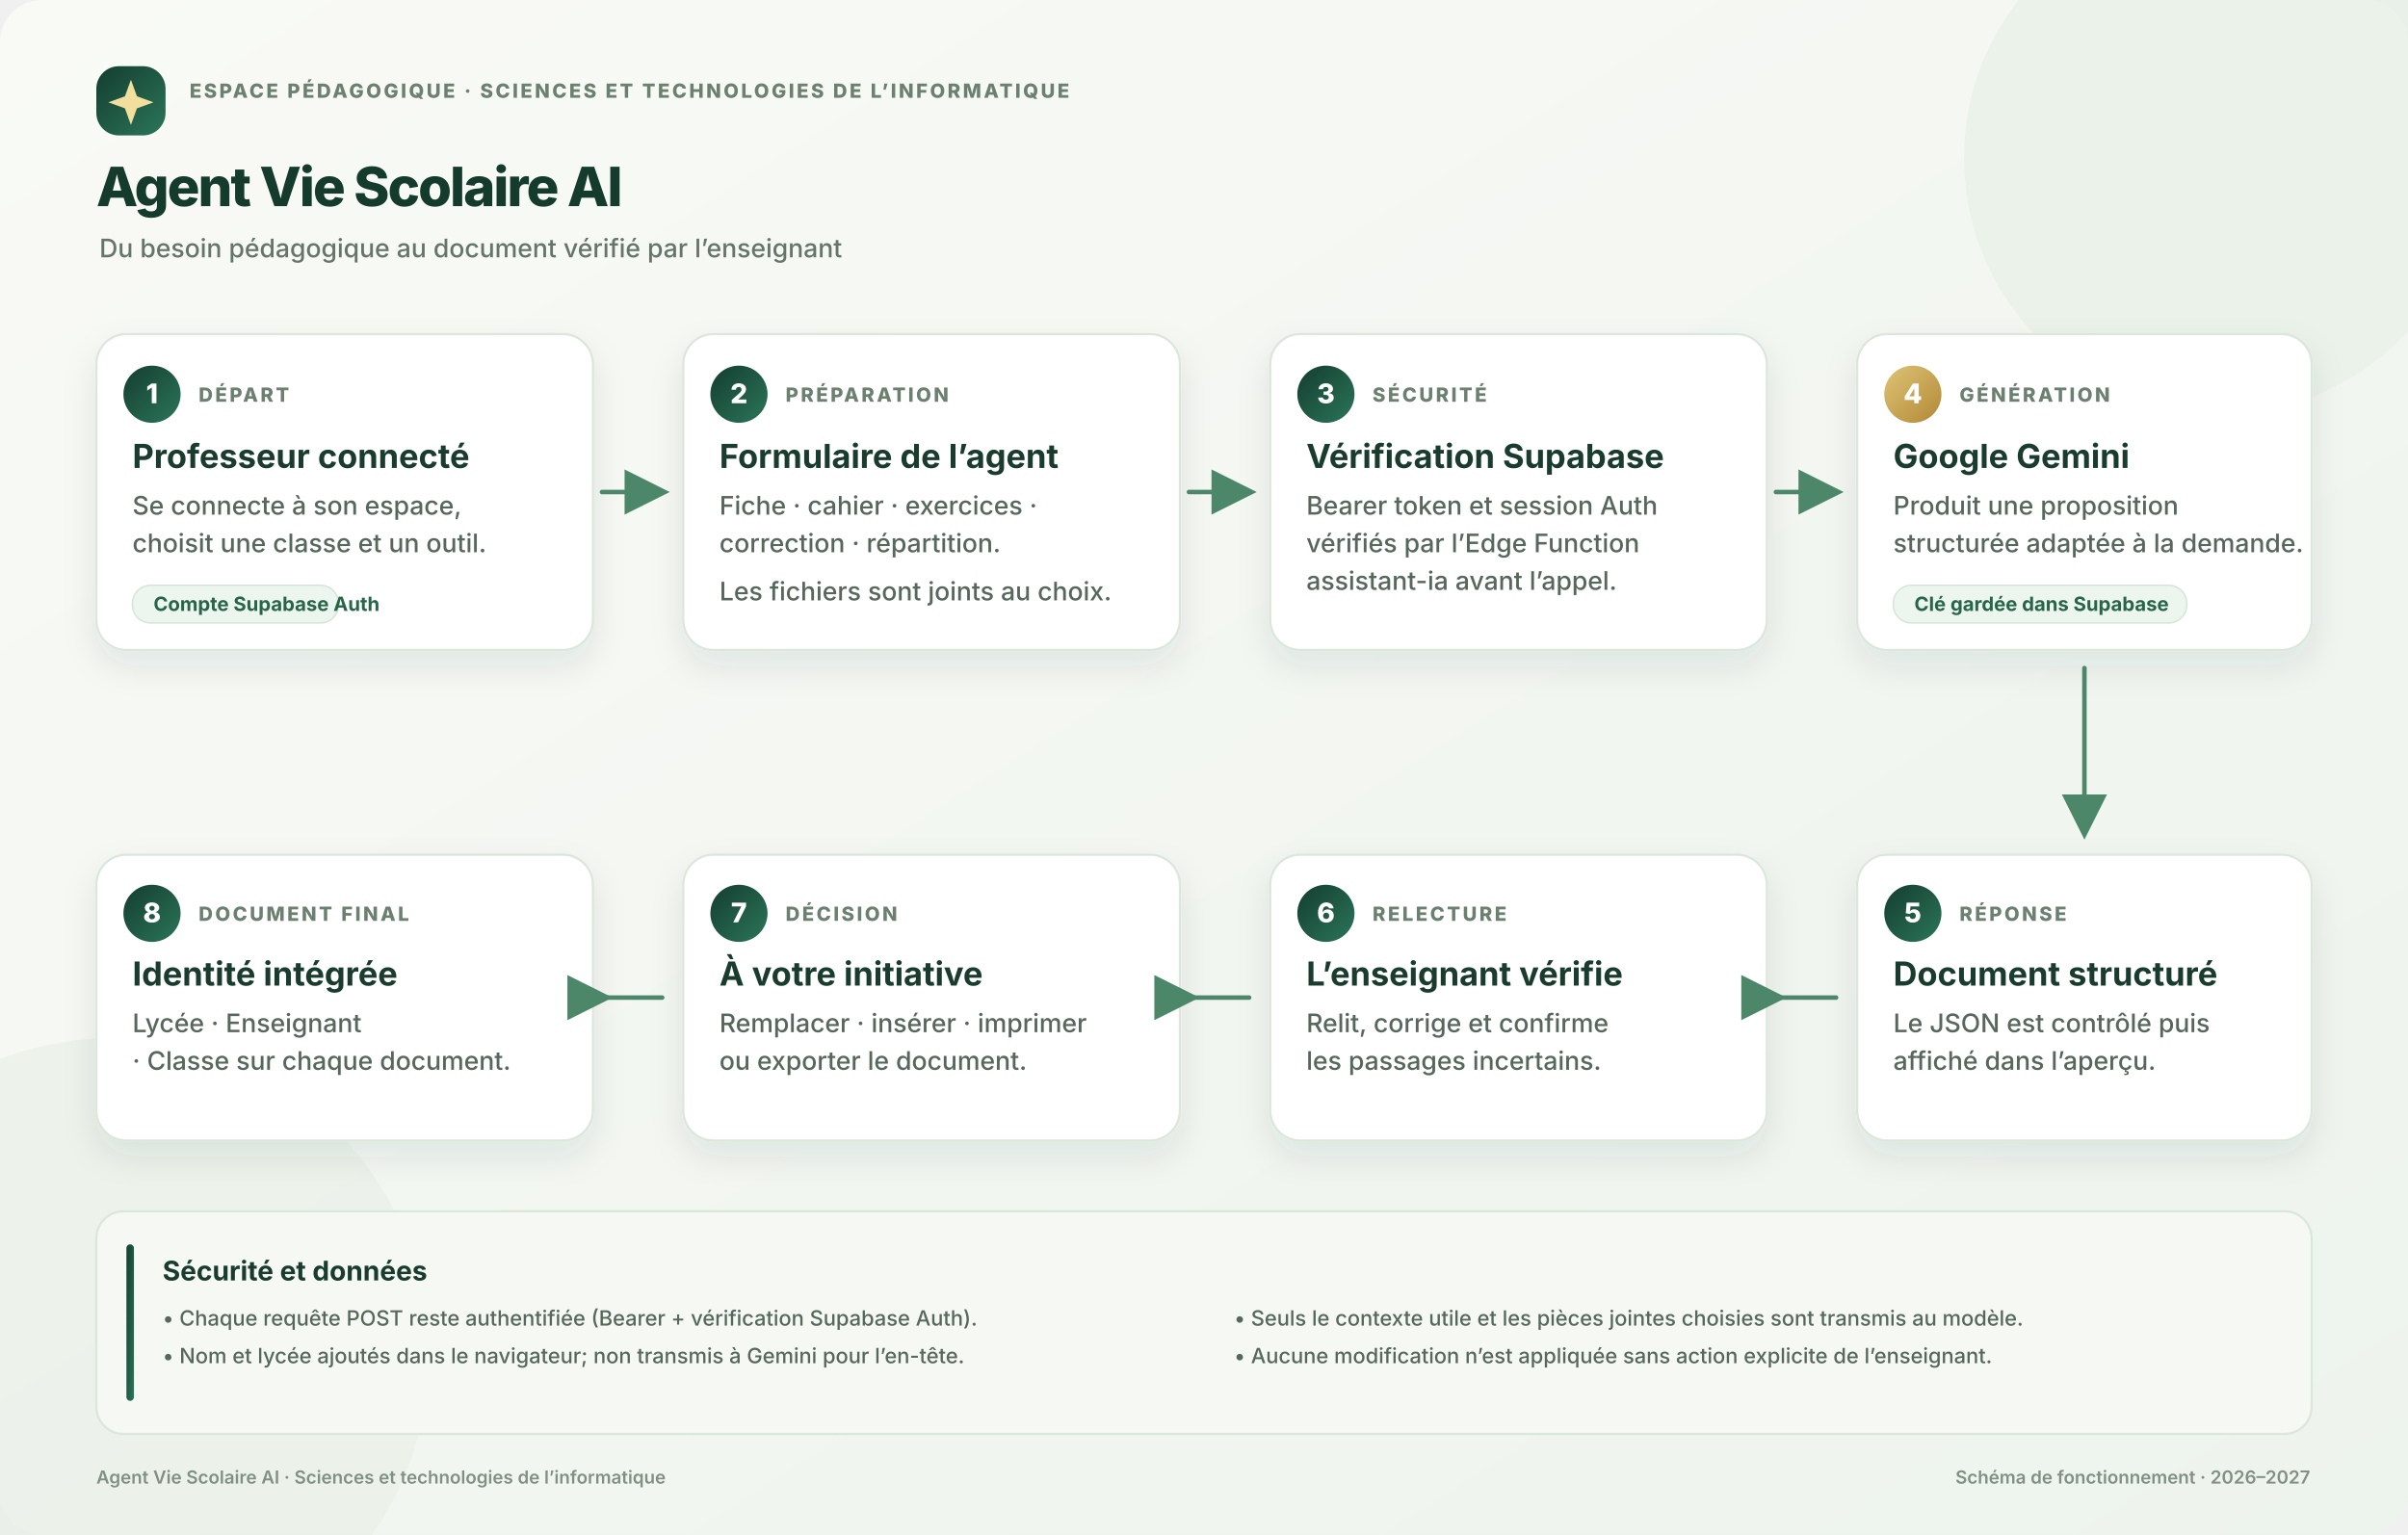
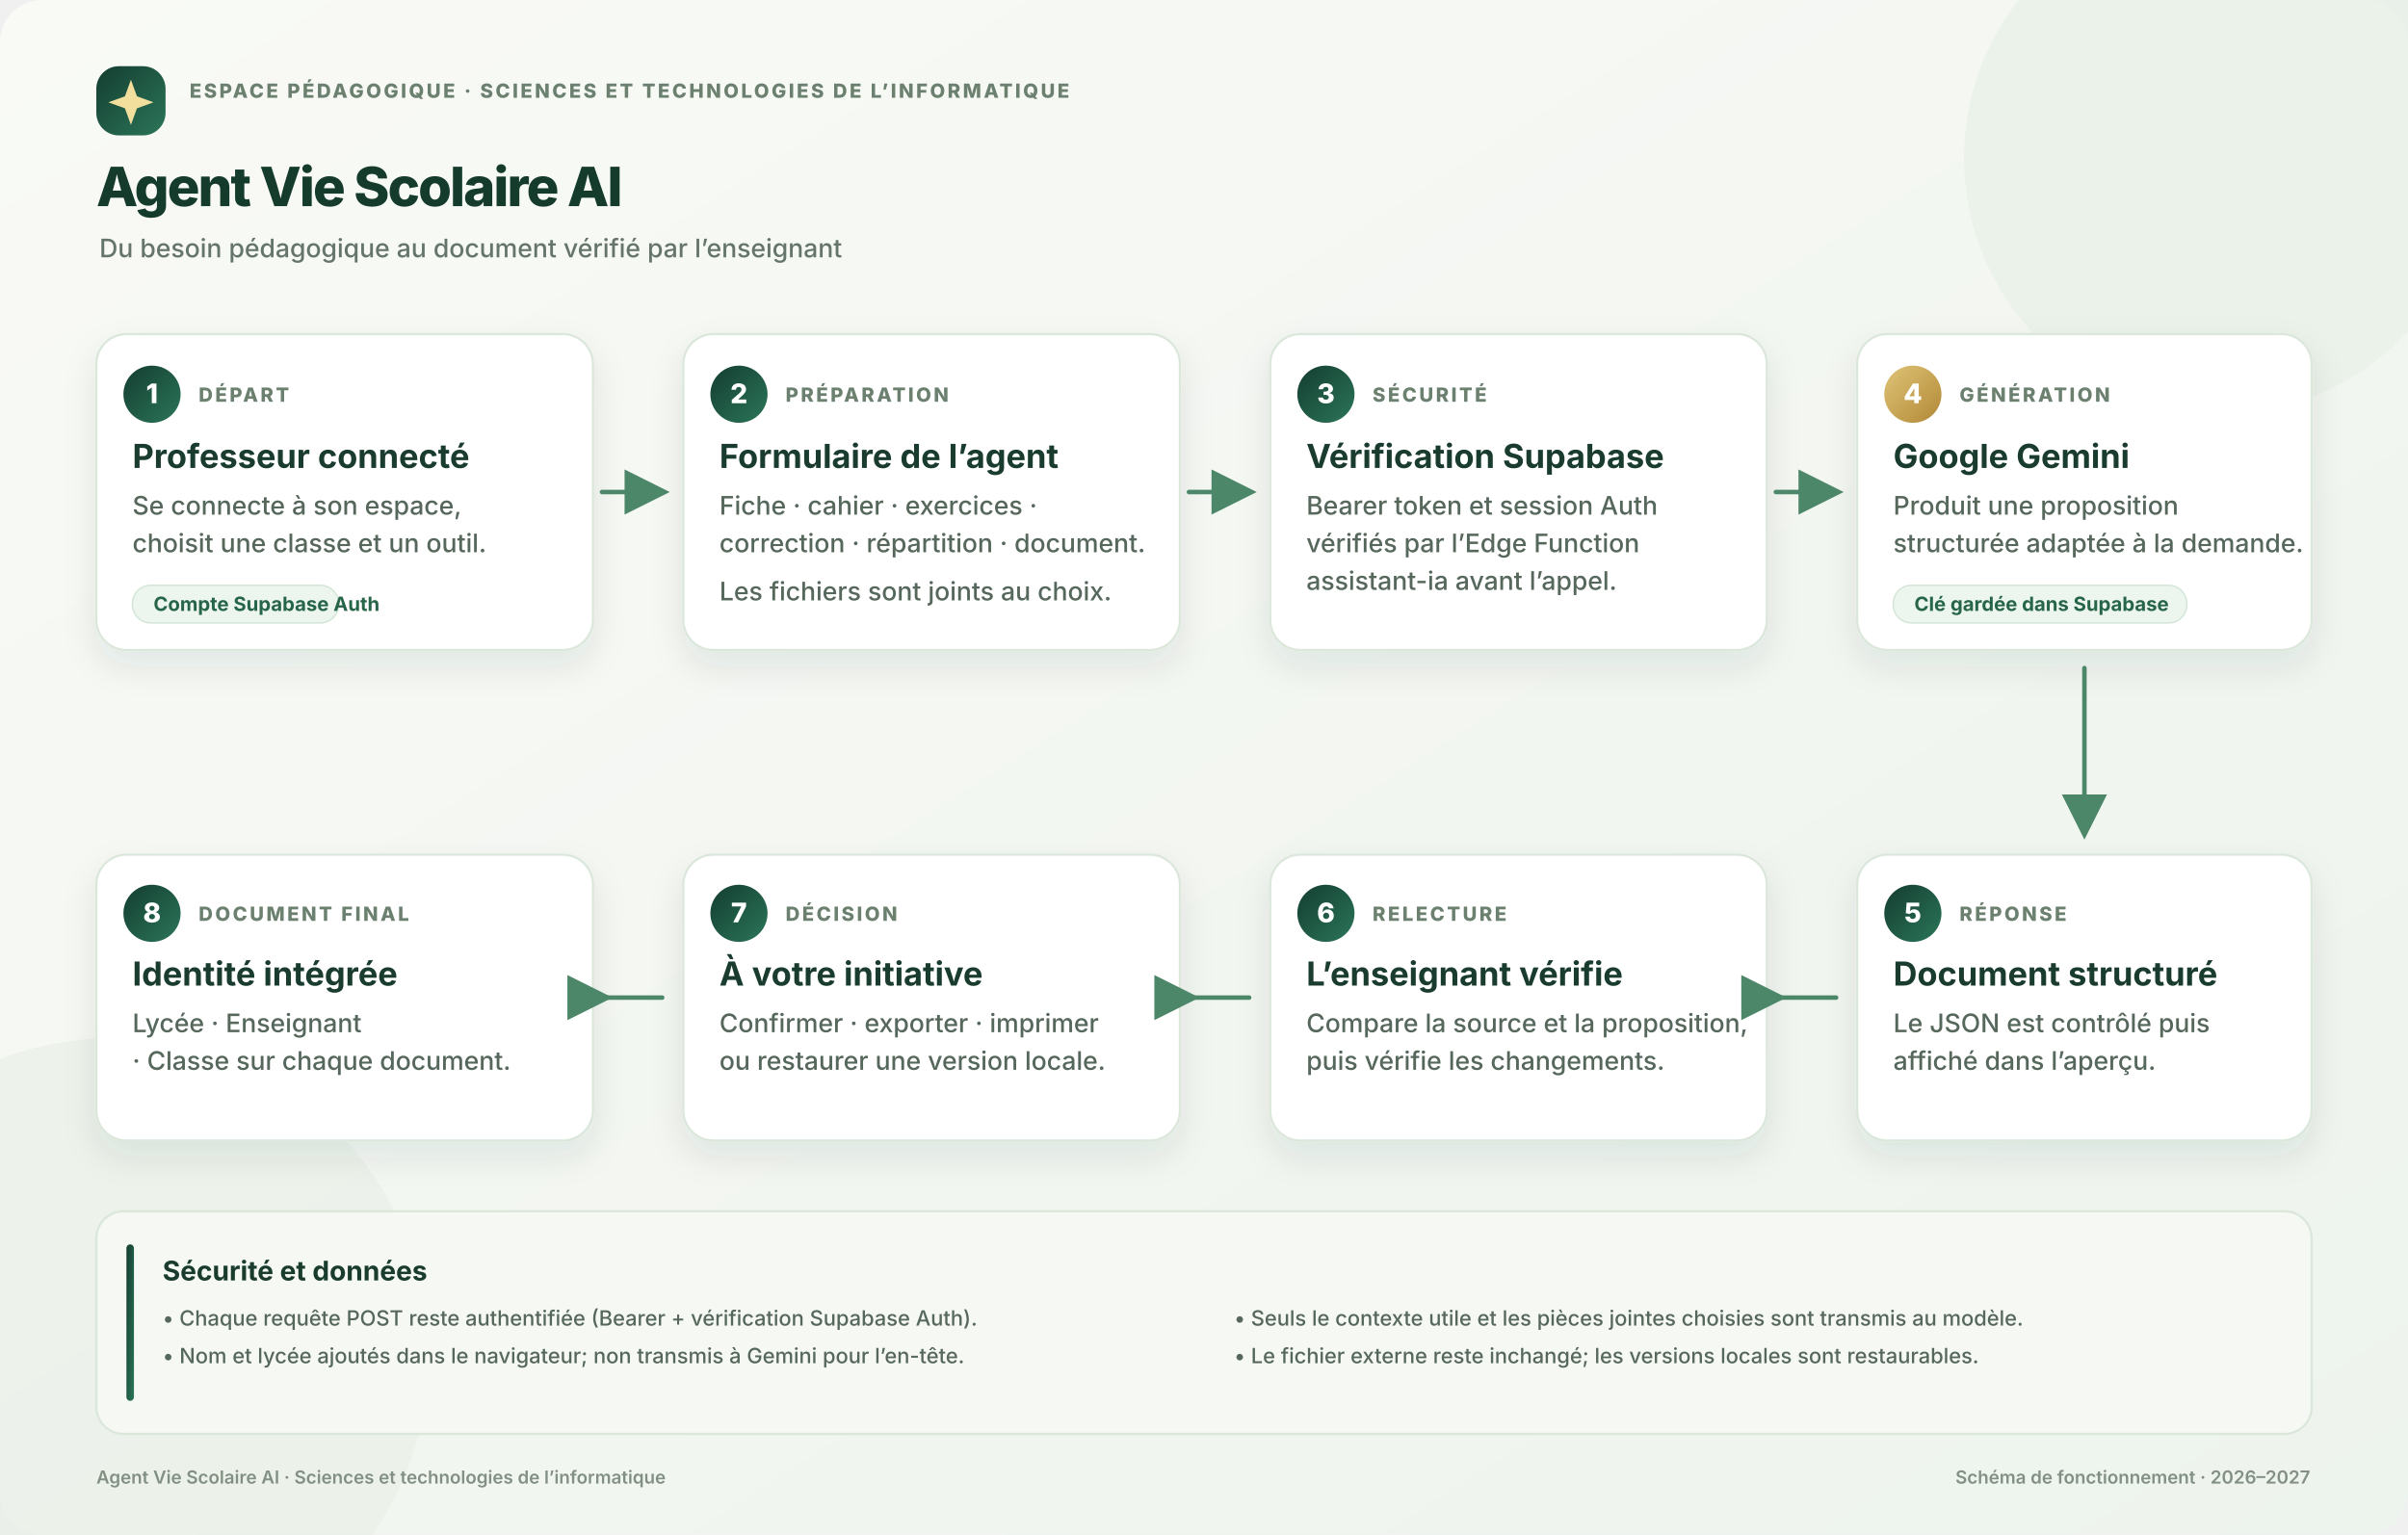
<svg xmlns="http://www.w3.org/2000/svg" viewBox="0 0 1600 1020" role="img" aria-labelledby="title desc">
  <defs>
    <linearGradient id="bg" x1="0" y1="0" x2="1" y2="1">
      <stop stop-color="#f9faf6" />
      <stop offset="1" stop-color="#edf3ed" />
    </linearGradient>
    <linearGradient id="brand" x1="0" y1="0" x2="1" y2="1">
      <stop stop-color="#143d30" />
      <stop offset="1" stop-color="#2b7659" />
    </linearGradient>
    <linearGradient id="gold" x1="0" y1="0" x2="1" y2="1">
      <stop stop-color="#dfc477" />
      <stop offset="1" stop-color="#b18836" />
    </linearGradient>
    <filter id="shadow" x="-20%" y="-20%" width="140%" height="150%">
      <feDropShadow dx="0" dy="10" stdDeviation="11" flood-color="#183c2d" flood-opacity=".09" />
    </filter>
    <marker id="arrow" markerWidth="10" markerHeight="10" refX="8" refY="5" orient="auto">
      <path d="M0 0 10 5 0 10Z" fill="#4c8769" />
    </marker>
    <marker id="arrowLeft" markerWidth="10" markerHeight="10" refX="2" refY="5" orient="auto">
      <path d="M10 0 0 5 10 10Z" fill="#4c8769" />
    </marker>
    <style>
      text{font-family:Inter,system-ui,-apple-system,"Segoe UI",sans-serif}
      .card{fill:#fff;stroke:#dce7dc;stroke-width:1.5}
      .num{fill:url(#brand)}
      .numText{fill:#fff;font-size:18px;font-weight:800;text-anchor:middle}
      .kicker{fill:#6b806f;font-size:13px;font-weight:800;letter-spacing:1.6px}
      .head{fill:#193c2e;font-size:22px;font-weight:750}
      .body{fill:#56675b;font-size:17px;font-weight:500}
      .pill{fill:#edf5ef;stroke:#d5e6d8;stroke-width:1}
      .pillText{fill:#276548;font-size:13px;font-weight:750}
      .line{fill:none;stroke:#4c8769;stroke-width:3;stroke-linecap:round;marker-end:url(#arrow)}
      .lineLeft{fill:none;stroke:#4c8769;stroke-width:3;stroke-linecap:round;marker-end:url(#arrowLeft)}
      .footHead{fill:#f5f8f3;stroke:#dce7dc;stroke-width:1.5}
      .footTitle{fill:#193c2e;font-size:18px;font-weight:750}
      .footText{fill:#56675b;font-size:14px;font-weight:500}
    </style>
  </defs>
  <rect width="1600" height="1020" rx="28" fill="url(#bg)" />
  <circle cx="1475" cy="105" r="170" fill="#e4eee4" opacity=".55" />
  <circle cx="75" cy="900" r="210" fill="#e5eee4" opacity=".5" />
  <rect x="64" y="44" width="46" height="46" rx="15" fill="url(#brand)" />
  <path d="m87 53 4 11 11 4-11 4-4 11-4-11-11-4 11-4z" fill="#f3df9d" />
  <text x="126" y="65" class="kicker">ESPACE PÉDAGOGIQUE · SCIENCES ET TECHNOLOGIES DE L’INFORMATIQUE</text>
  <text x="64" y="137" fill="#153b2d" font-size="36" font-weight="800" letter-spacing="-1.2">Agent Vie Scolaire AI</text>
  <text x="66" y="171" fill="#65756a" font-size="17" font-weight="500">Du besoin pédagogique au document vérifié par l’enseignant</text>
  <g filter="url(#shadow)">
    <rect class="card" x="64" y="222" width="330" height="210" rx="20" />
    <rect class="card" x="454" y="222" width="330" height="210" rx="20" />
    <rect class="card" x="844" y="222" width="330" height="210" rx="20" />
    <rect class="card" x="1234" y="222" width="302" height="210" rx="20" />
    <rect class="card" x="1234" y="568" width="302" height="190" rx="20" />
    <rect class="card" x="844" y="568" width="330" height="190" rx="20" />
    <rect class="card" x="454" y="568" width="330" height="190" rx="20" />
    <rect class="card" x="64" y="568" width="330" height="190" rx="20" />
  </g>
  <path class="line" d="M400 327h39" />
  <path class="line" d="M790 327h39" />
  <path class="line" d="M1180 327h39" />
  <path class="line" d="M1385 444v108" />
  <path class="lineLeft" d="M1220 663h-39" />
  <path class="lineLeft" d="M830 663h-39" />
  <path class="lineLeft" d="M440 663h-39" />
  <g>
    <circle class="num" cx="101" cy="262" r="19" />
    <text class="numText" x="101" y="268">1</text>
    <text class="kicker" x="132" y="267">DÉPART</text>
    <text class="head" x="88" y="311">Professeur connecté</text>
    <text class="body" x="88" y="342">Se connecte à son espace,</text>
    <text class="body" x="88" y="367">choisit une classe et un outil.</text>
    <rect class="pill" x="88" y="389" width="137" height="25" rx="12" />
    <text class="pillText" x="102" y="406">Compte Supabase Auth</text>
  </g>
  <g>
    <circle class="num" cx="491" cy="262" r="19" />
    <text class="numText" x="491" y="268">2</text>
    <text class="kicker" x="522" y="267">PRÉPARATION</text>
    <text class="head" x="478" y="311">Formulaire de l’agent</text>
    <text class="body" x="478" y="342">Fiche · cahier · exercices ·</text>
-     <text class="body" x="478" y="367">correction · répartition.</text>
+     <text class="body" x="478" y="367">correction · répartition · document.</text>
    <text class="body" x="478" y="399" font-size="14">Les fichiers sont joints au choix.</text>
  </g>
  <g>
    <circle class="num" cx="881" cy="262" r="19" />
    <text class="numText" x="881" y="268">3</text>
    <text class="kicker" x="912" y="267">SÉCURITÉ</text>
    <text class="head" x="868" y="311">Vérification Supabase</text>
    <text class="body" x="868" y="342">Bearer token et session Auth</text>
    <text class="body" x="868" y="367">vérifiés par l’Edge Function</text>
    <text class="body" x="868" y="392">assistant-ia avant l’appel.</text>
  </g>
  <g>
    <circle cx="1271" cy="262" r="19" fill="url(#gold)" />
    <text class="numText" x="1271" y="268">4</text>
    <text class="kicker" x="1302" y="267">GÉNÉRATION</text>
    <text class="head" x="1258" y="311">Google Gemini</text>
    <text class="body" x="1258" y="342">Produit une proposition</text>
    <text class="body" x="1258" y="367">structurée adaptée à la demande.</text>
    <rect class="pill" x="1258" y="389" width="195" height="25" rx="12" />
    <text class="pillText" x="1272" y="406">Clé gardée dans Supabase</text>
  </g>
  <g>
    <circle class="num" cx="1271" cy="607" r="19" />
    <text class="numText" x="1271" y="613">5</text>
    <text class="kicker" x="1302" y="612">RÉPONSE</text>
    <text class="head" x="1258" y="655">Document structuré</text>
    <text class="body" x="1258" y="686">Le JSON est contrôlé puis</text>
    <text class="body" x="1258" y="711">affiché dans l’aperçu.</text>
  </g>
  <g>
    <circle class="num" cx="881" cy="607" r="19" />
    <text class="numText" x="881" y="613">6</text>
    <text class="kicker" x="912" y="612">RELECTURE</text>
    <text class="head" x="868" y="655">L’enseignant vérifie</text>
-     <text class="body" x="868" y="686">Relit, corrige et confirme</text>
-     <text class="body" x="868" y="711">les passages incertains.</text>
+     <text class="body" x="868" y="686">Compare la source et la proposition,</text>
+     <text class="body" x="868" y="711">puis vérifie les changements.</text>
  </g>
  <g>
    <circle class="num" cx="491" cy="607" r="19" />
    <text class="numText" x="491" y="613">7</text>
    <text class="kicker" x="522" y="612">DÉCISION</text>
    <text class="head" x="478" y="655">À votre initiative</text>
-     <text class="body" x="478" y="686">Remplacer · insérer · imprimer</text>
-     <text class="body" x="478" y="711">ou exporter le document.</text>
+     <text class="body" x="478" y="686">Confirmer · exporter · imprimer</text>
+     <text class="body" x="478" y="711">ou restaurer une version locale.</text>
  </g>
  <g>
    <circle class="num" cx="101" cy="607" r="19" />
    <text class="numText" x="101" y="613">8</text>
    <text class="kicker" x="132" y="612">DOCUMENT FINAL</text>
    <text class="head" x="88" y="655">Identité intégrée</text>
    <text class="body" x="88" y="686">Lycée · Enseignant</text>
    <text class="body" x="88" y="711">· Classe sur chaque document.</text>
  </g>
  <rect class="footHead" x="64" y="805" width="1472" height="148" rx="18" />
  <rect x="84" y="827" width="5" height="104" rx="2.5" fill="url(#brand)" />
  <text class="footTitle" x="108" y="851">Sécurité et données</text>
  <text class="footText" x="108" y="881">• Chaque requête POST reste authentifiée (Bearer + vérification Supabase Auth).</text>
  <text class="footText" x="108" y="906">• Nom et lycée ajoutés dans le navigateur; non transmis à Gemini pour l’en-tête.</text>
  <text class="footText" x="820" y="881">• Seuls le contexte utile et les pièces jointes choisies sont transmis au modèle.</text>
-   <text class="footText" x="820" y="906">• Aucune modification n’est appliquée sans action explicite de l’enseignant.</text>
+   <text class="footText" x="820" y="906">• Le fichier externe reste inchangé; les versions locales sont restaurables.</text>
  <text x="64" y="986" fill="#829084" font-size="12" font-weight="600">Agent Vie Scolaire AI · Sciences et technologies de l’informatique</text>
  <text x="1535" y="986" fill="#829084" font-size="12" font-weight="600" text-anchor="end">Schéma de fonctionnement · 2026–2027</text>
</svg>
